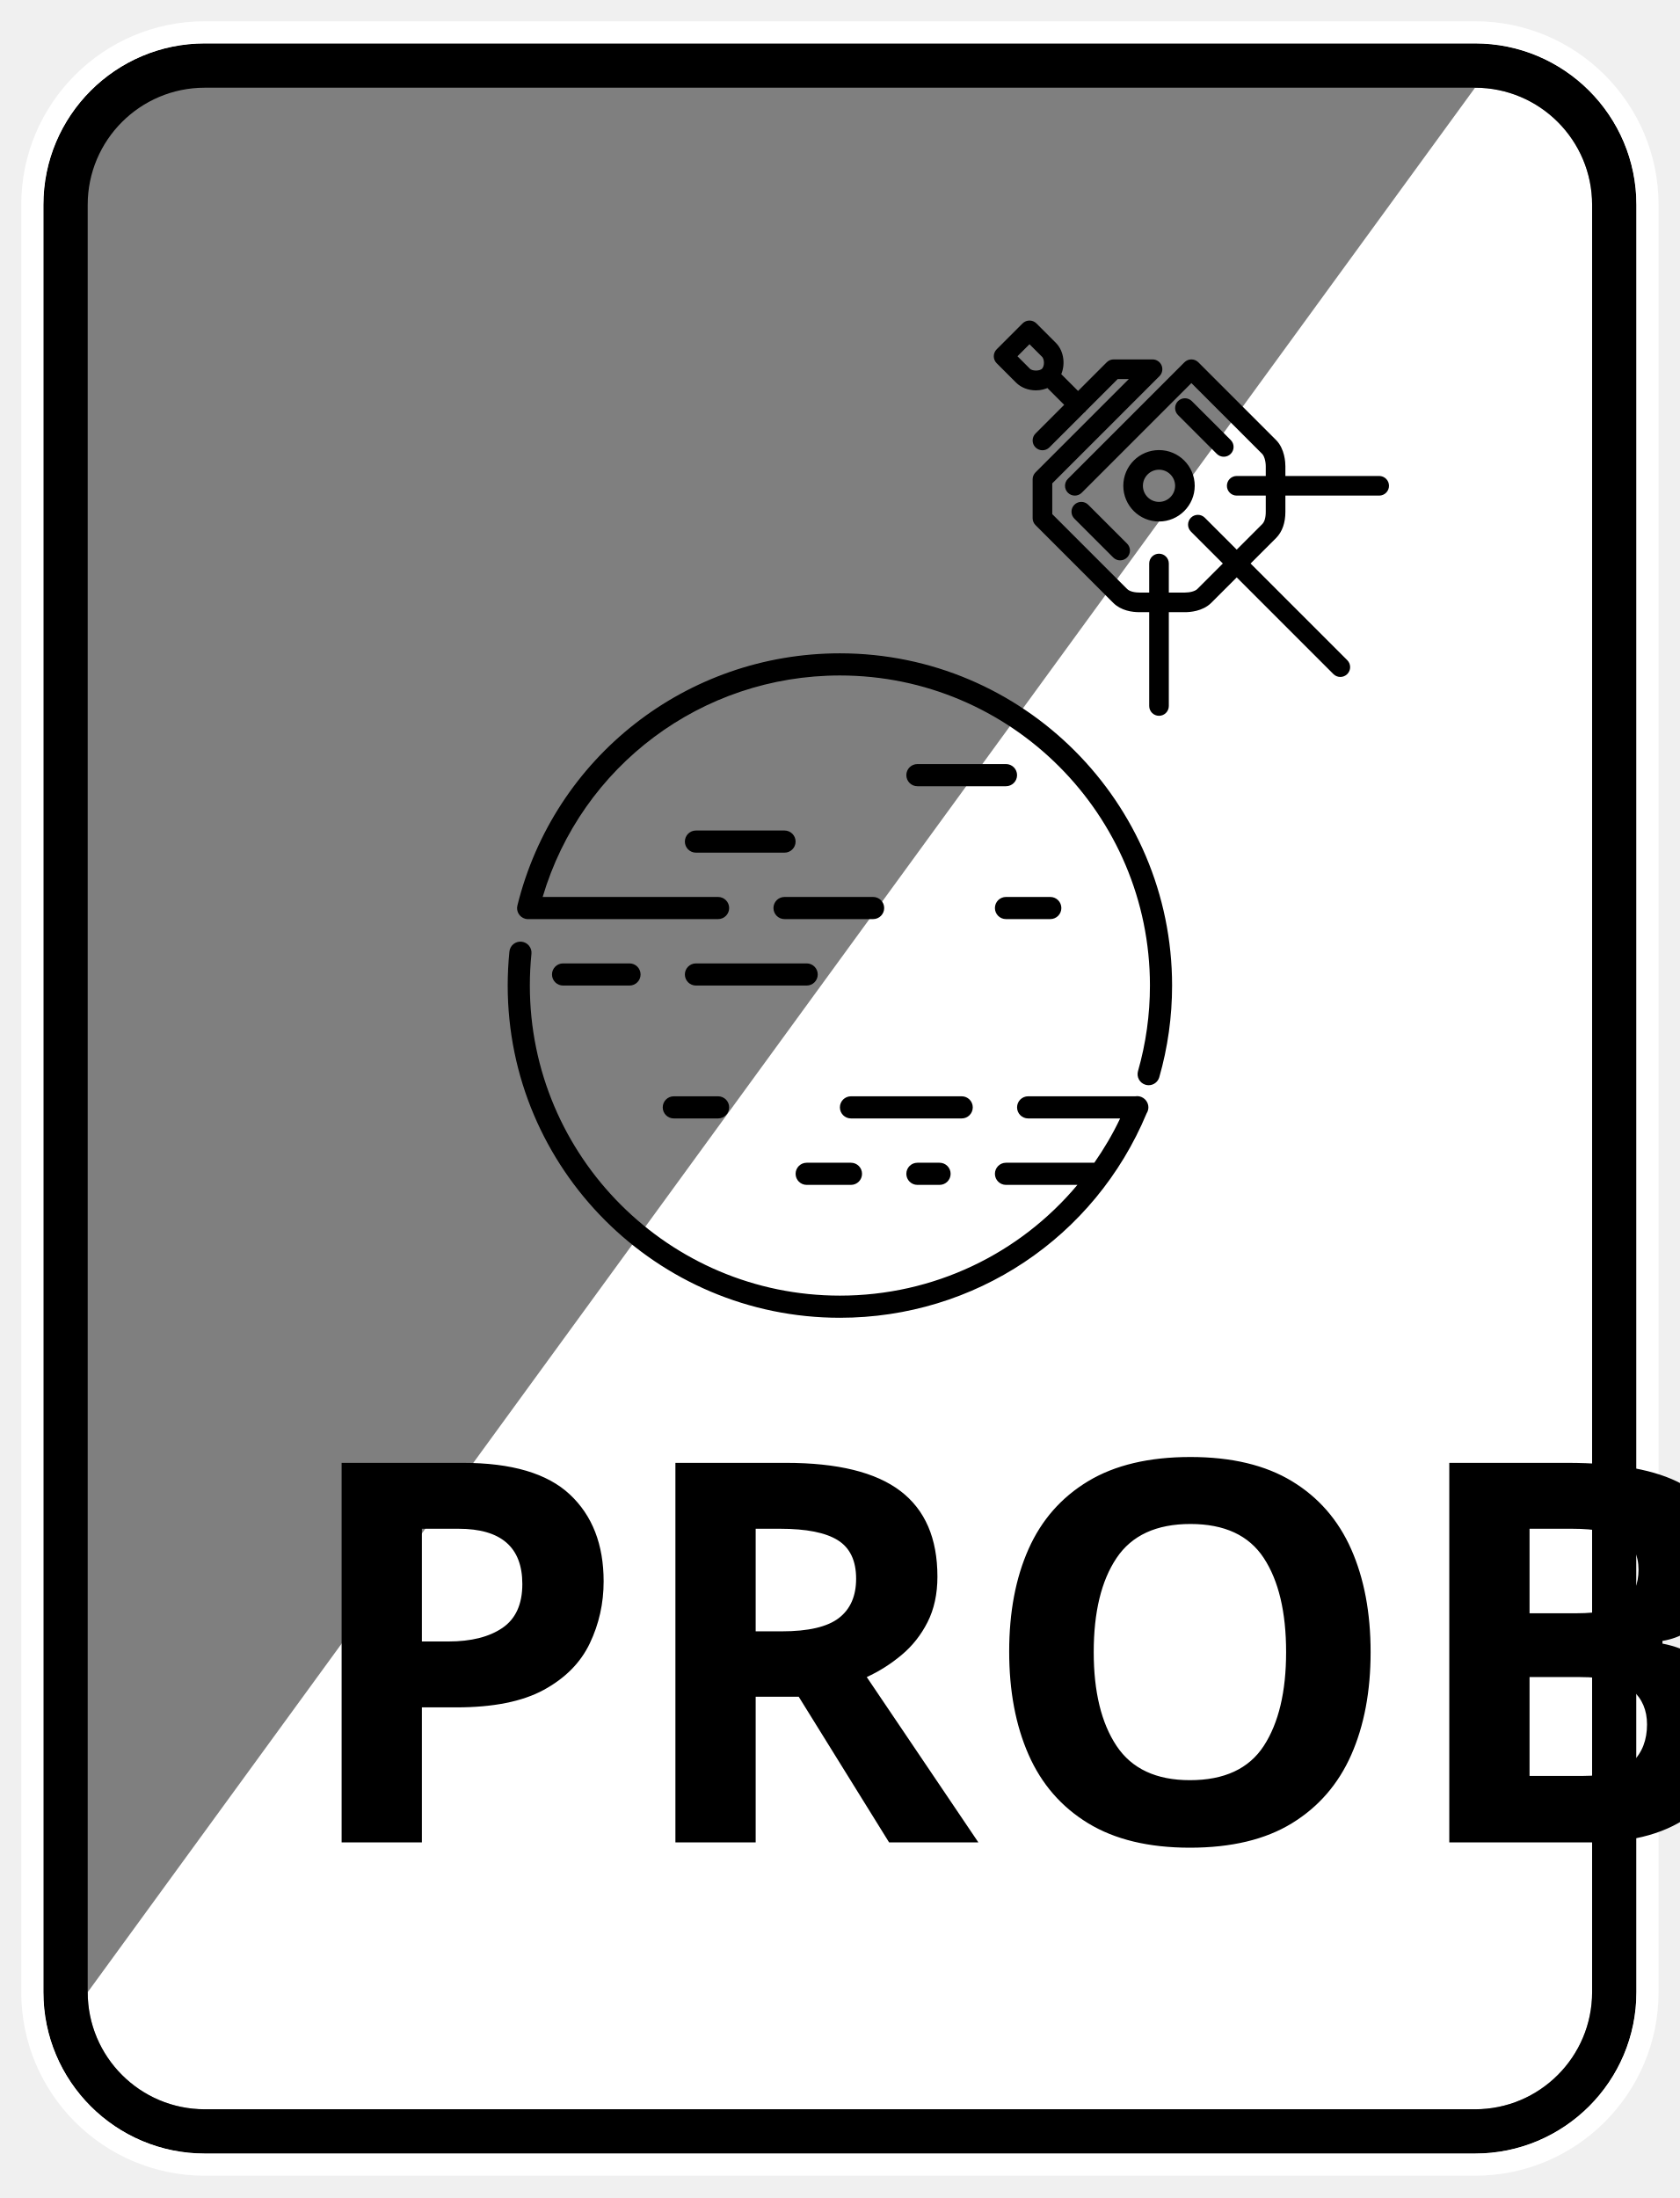
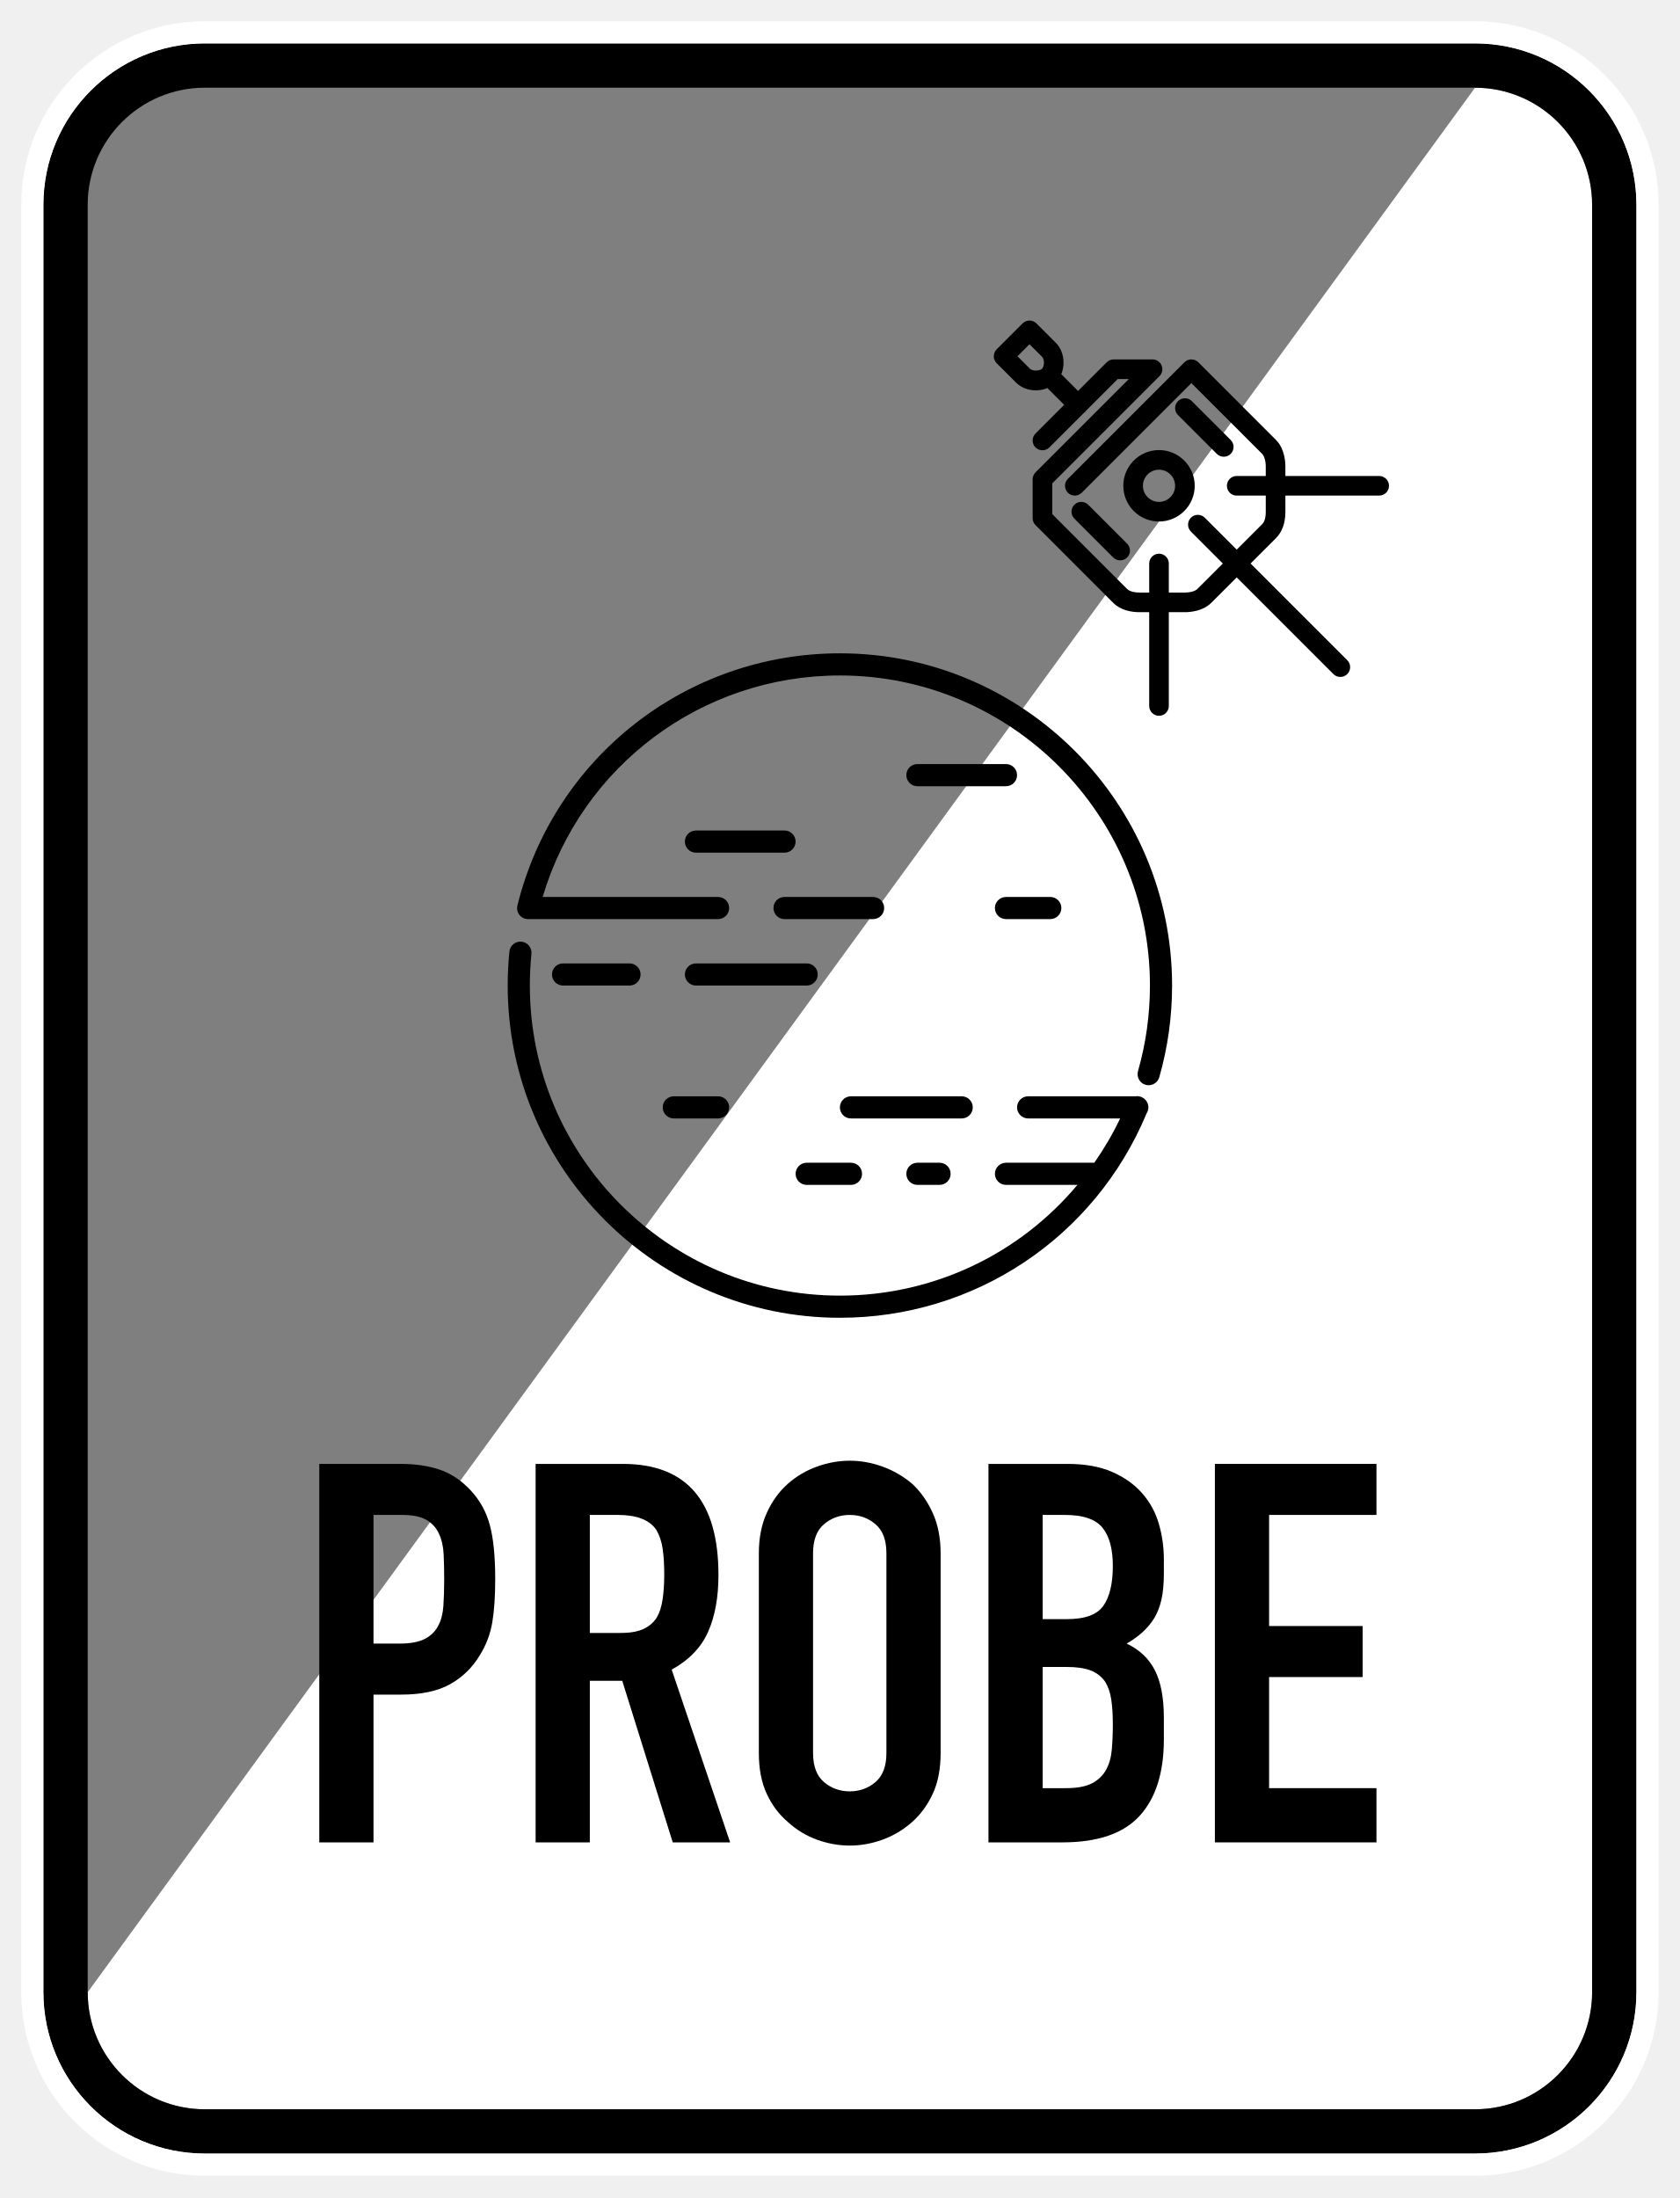
<svg xmlns="http://www.w3.org/2000/svg" width="100%" height="100%" viewBox="0 0 632 827" version="1.1" xml:space="preserve" style="fill-rule:evenodd;clip-rule:evenodd;stroke-linejoin:round;stroke-miterlimit:2;">
  <g transform="matrix(1,0,0,1,-17.0407,-9.99863)">
    <g transform="matrix(1,0,0,1,-1176.69,-816.424)">
      <path d="M1809.49,903.473L1809.49,1575.99C1809.49,1609.5 1782.28,1636.7 1748.77,1636.7L1270.78,1636.7C1237.27,1636.7 1210.06,1609.5 1210.06,1575.99L1210.06,903.473C1210.06,869.962 1237.27,842.756 1270.78,842.756L1748.77,842.756C1782.28,842.756 1809.49,869.962 1809.49,903.473Z" style="fill:white;" />
    </g>
    <g transform="matrix(1,0,0,1,-1176.69,-816.424)">
      <path d="M1809.49,903.473L1809.49,1575.99C1809.49,1609.5 1782.28,1636.7 1748.77,1636.7L1270.78,1636.7C1237.27,1636.7 1210.06,1609.5 1210.06,1575.99L1210.06,903.473C1210.06,869.962 1237.27,842.756 1270.78,842.756L1748.77,842.756C1782.28,842.756 1809.49,869.962 1809.49,903.473ZM1792.82,903.473C1792.82,879.161 1773.08,859.422 1748.77,859.422L1226.73,1575.99C1226.73,1600.3 1246.46,1620.04 1270.78,1620.04L1748.77,1620.04C1773.08,1620.04 1792.82,1600.3 1792.82,1575.99L1792.82,903.473Z" style="fill-opacity:0.5;" />
    </g>
    <g transform="matrix(1,0,0,1,-1176.69,-816.424)">
      <path d="M1809.49,903.473L1809.49,1575.99C1809.49,1609.5 1782.28,1636.7 1748.77,1636.7L1270.78,1636.7C1237.27,1636.7 1210.06,1609.5 1210.06,1575.99L1210.06,903.473C1210.06,869.962 1237.27,842.756 1270.78,842.756L1748.77,842.756C1782.28,842.756 1809.49,869.962 1809.49,903.473ZM1792.82,903.473C1792.82,879.161 1773.08,859.422 1748.77,859.422L1270.78,859.422C1246.46,859.422 1226.73,879.161 1226.73,903.473L1226.73,1575.99C1226.73,1600.3 1246.46,1620.04 1270.78,1620.04L1748.77,1620.04C1773.08,1620.04 1792.82,1600.3 1792.82,1575.99L1792.82,903.473Z" />
    </g>
    <g transform="matrix(1,0,0,1,-1176.69,-816.424)">
      <path d="M1817.82,903.473L1817.82,1575.99C1817.82,1614.1 1786.88,1645.04 1748.77,1645.04L1270.78,1645.04C1232.67,1645.04 1201.73,1614.1 1201.73,1575.99L1201.73,903.473C1201.73,865.363 1232.67,834.422 1270.78,834.422L1748.77,834.422C1786.88,834.422 1817.82,865.363 1817.82,903.473ZM1809.49,903.473C1809.49,869.962 1782.28,842.756 1748.77,842.756L1270.78,842.756C1237.27,842.756 1210.06,869.962 1210.06,903.473L1210.06,1575.99C1210.06,1609.5 1237.27,1636.7 1270.78,1636.7L1748.77,1636.7C1782.28,1636.7 1809.49,1609.5 1809.49,1575.99L1809.49,903.473Z" style="fill:white;" />
    </g>
    <g transform="matrix(1,0,0,1,-1176.69,-858.917)">
      <g>
        <g transform="matrix(4.16667,0,0,4.16667,1384.77,1114.73)">
          <path d="M16,29C16,29.552 16.448,30 17,30L27,30C27.552,30 28,29.552 28,29C28,28.448 27.552,28 27,28L17,28C16.448,28 16,28.448 16,29ZM11,30C11.552,30 12,29.552 12,29C12,28.448 11.552,28 11,28L5,28C4.448,28 4,28.448 4,29C4,29.552 4.448,30 5,30L11,30ZM14,41C14,41.552 14.448,42 15,42L19,42C19.552,42 20,41.552 20,41C20,40.448 19.552,40 19,40L15,40C14.448,40 14,40.448 14,41ZM27,46C26.448,46 26,46.448 26,47C26,47.552 26.448,48 27,48L31,48C31.553,48 32,47.552 32,47C32,46.448 31.553,46 31,46L27,46ZM37,46C36.447,46 36,46.448 36,47C36,47.552 36.447,48 37,48L39,48C39.553,48 40,47.552 40,47C40,46.448 39.553,46 39,46L37,46ZM30,41C30,41.552 30.448,42 31,42L41,42C41.553,42 42,41.552 42,41C42,40.448 41.553,40 41,40L31,40C30.448,40 30,40.448 30,41ZM57.244,40.07C57.067,39.993 56.875,39.969 56.688,40L47,40C46.447,40 46,40.448 46,41C46,41.552 46.447,42 47,42L55.308,42C54.639,43.414 53.85,44.743 52.977,46L45,46C44.447,46 44,46.448 44,47C44,47.552 44.447,48 45,48L51.449,48C46.226,54.24 38.46,58 30,58C14.561,58 2,45.439 2,30C2,29.046 2.048,28.082 2.145,27.135C2.2,26.586 1.799,26.095 1.25,26.04C0.692,25.985 0.21,26.386 0.154,26.934C0.052,27.947 0,28.979 0,30C0,46.542 13.458,60 30,60C42.167,60 53.016,52.765 57.696,41.549C57.765,41.444 57.813,41.325 57.841,41.197C57.937,40.732 57.68,40.258 57.244,40.07ZM30,0C16.169,0 4.193,9.364 0.876,22.772C0.746,23.298 1.06,23.825 1.582,23.97C1.707,24.005 1.833,24.013 1.955,24L19,24C19.552,24 20,23.552 20,23C20,22.448 19.552,22 19,22L3.158,22C6.668,10.16 17.525,2 30,2C45.439,2 58,14.561 58,30C58,32.626 57.637,35.225 56.922,37.725C56.77,38.256 57.076,38.81 57.607,38.961C57.699,38.988 57.792,39 57.884,39C58.318,39 58.719,38.714 58.844,38.275C59.611,35.597 60,32.813 60,30C60,13.458 46.542,0 30,0ZM45,10L37,10C36.447,10 36,10.448 36,11C36,11.552 36.447,12 37,12L45,12C45.553,12 46,11.552 46,11C46,10.448 45.553,10 45,10ZM26,17C26,16.448 25.552,16 25,16L17,16C16.448,16 16,16.448 16,17C16,17.552 16.448,18 17,18L25,18C25.552,18 26,17.552 26,17ZM44,23C44,23.552 44.447,24 45,24L49,24C49.553,24 50,23.552 50,23C50,22.448 49.553,22 49,22L45,22C44.447,22 44,22.448 44,23ZM24,23C24,22.448 24.448,22 25,22L33,22C33.553,22 34,22.448 34,23C34,23.552 33.553,24 33,24L25,24C24.448,24 24,23.552 24,23Z" />
        </g>
        <g transform="matrix(2.43674,0,0,2.43674,1568.93,990.777)">
          <path d="M18.293,35.707L12.293,29.707C11.902,29.316 11.902,28.684 12.293,28.293C12.684,27.902 13.316,27.902 13.707,28.293L19.707,34.293C20.098,34.684 20.098,35.316 19.707,35.707C19.512,35.902 19.256,36 19,36C18.744,36 18.488,35.902 18.293,35.707M34.293,19.707L28.293,13.707C27.902,13.316 27.902,12.684 28.293,12.293C28.684,11.902 29.316,11.902 29.707,12.293L35.707,18.293C36.098,18.684 36.098,19.316 35.707,19.707C35.512,19.902 35.256,20 35,20C34.744,20 34.488,19.902 34.293,19.707M28,25C28,26.654 26.654,28 25,28C23.346,28 22,26.654 22,25C22,23.346 23.346,22 25,22C26.654,22 28,23.346 28,25M20,25C20,27.757 22.243,30 25,30C27.757,30 30,27.757 30,25C30,22.243 27.757,20 25,20C22.243,20 20,22.243 20,25M4.707,7.293L2.414,5L5,2.414L7.293,4.707C7.897,5.311 7.897,6.689 7.293,7.293C6.721,7.865 5.279,7.865 4.707,7.293M59,24L44,24L44,22C44,21.434 43.907,19.493 42.707,18.293L30.707,6.293C30.316,5.902 29.684,5.902 29.293,6.293L11.293,24.293C10.902,24.684 10.902,25.316 11.293,25.707C11.684,26.098 12.316,26.098 12.707,25.707L30,8.414L41.293,19.707C41.716,20.13 42,21.051 42,22L42,24L37,24C36.447,24 36,24.448 36,25C36,25.552 36.447,26 37,26L42,26L42,29C42,30.067 41.769,30.817 41.293,31.293L37,35.586L31.707,30.293C31.316,29.902 30.684,29.902 30.293,30.293C29.902,30.684 29.902,31.316 30.293,31.707L35.586,37L31.293,41.293C30.772,41.814 29.767,42 29,42L26,42L26,37C26,36.448 25.552,36 25,36C24.448,36 24,36.448 24,37L24,42L22,42C21.408,42 20.322,41.908 19.707,41.293L8,29.586L8,24.414L24.707,7.707C24.993,7.421 25.079,6.991 24.924,6.617C24.769,6.244 24.404,6 24,6L18,6C17.735,6 17.481,6.105 17.293,6.293L12.5,11.086L9.29,7.876C10.042,6.432 9.857,4.443 8.707,3.293L5.707,0.293C5.316,-0.098 4.684,-0.098 4.293,0.293L0.293,4.293C-0.098,4.684 -0.098,5.316 0.293,5.707L3.293,8.707C3.956,9.37 4.942,9.75 6,9.75C6.681,9.75 7.321,9.578 7.876,9.29L11.086,12.5L6.293,17.293C5.902,17.684 5.902,18.316 6.293,18.707C6.684,19.098 7.316,19.098 7.707,18.707L13.106,13.309C13.145,13.279 13.191,13.264 13.228,13.228C13.264,13.191 13.279,13.145 13.309,13.105L18.414,8L21.586,8L6.293,23.293C6.105,23.48 6,23.735 6,24L6,30C6,30.265 6.105,30.52 6.293,30.707L18.293,42.707C19.361,43.776 20.898,44 22,44L24,44L24,59C24,59.552 24.448,60 25,60C25.552,60 26,59.552 26,59L26,44L29,44C29.726,44 31.54,43.874 32.707,42.707L37,38.414L52.293,53.707C52.488,53.902 52.744,54 53,54C53.256,54 53.512,53.902 53.707,53.707C54.098,53.316 54.098,52.684 53.707,52.293L38.414,37L42.707,32.707C43.565,31.849 44,30.602 44,29L44,26L59,26C59.553,26 60,25.552 60,25C60,24.448 59.553,24 59,24" style="stroke:black;stroke-width:1.03px;" />
        </g>
      </g>
-       <g transform="matrix(1,0,0,1,41.0948,-206.777)">
-         <g transform="matrix(200,0,0,200,1674.18,1768.89)">
-                 </g>
-         <text x="1263.18px" y="1768.89px" style="font-family:'DINCondensed-Bold', 'DIN Condensed';font-weight:700;font-stretch:condensed;font-size:200px;">PROBE</text>
+       <g transform="matrix(0.455618,0,0,0.67029,719.368,325.682)">
+         <path d="M1304.83,1844.62L1304.83,1632.17L1371.99,1632.17C1384.29,1632.17 1395.11,1633.27 1404.48,1635.46C1413.84,1637.64 1422.33,1641.52 1429.94,1647.09C1437.55,1652.66 1442.81,1659.18 1445.74,1666.64C1448.67,1674.1 1450.13,1684.19 1450.13,1696.92C1450.13,1706.47 1449.33,1714.53 1447.72,1721.09C1446.11,1727.65 1442.67,1733.82 1437.4,1739.59C1431.25,1746.55 1423.06,1751.97 1412.82,1755.85C1402.58,1759.73 1389.11,1761.67 1372.43,1761.67L1349.61,1761.67L1349.61,1844.62L1304.83,1844.62ZM1349.61,1660.82L1349.61,1733.03L1371.12,1733.03C1380.19,1733.03 1387.21,1732.13 1392.19,1730.34C1397.16,1728.55 1400.82,1726.06 1403.16,1722.88C1405.5,1719.9 1406.89,1716.22 1407.33,1711.84C1407.77,1707.47 1407.99,1702.59 1407.99,1697.22C1407.99,1692.25 1407.84,1687.52 1407.55,1683.05C1407.26,1678.57 1405.94,1674.64 1403.6,1671.26C1401.26,1667.88 1397.75,1665.29 1393.07,1663.5C1388.38,1661.71 1381.65,1660.82 1372.87,1660.82L1349.61,1660.82Z" style="fill-rule:nonzero;" />
+         <path d="M1528.27,1660.82L1528.27,1727.06L1553.73,1727.06C1561.63,1727.06 1567.92,1726.31 1572.6,1724.82C1577.28,1723.33 1580.94,1721.19 1583.58,1718.4C1585.92,1715.62 1587.53,1712.19 1588.4,1708.11C1589.28,1704.03 1589.72,1699.31 1589.72,1693.94C1589.72,1688.57 1589.28,1683.84 1588.4,1679.77C1587.53,1675.69 1585.77,1672.16 1583.14,1669.17C1577.58,1663.6 1567.04,1660.82 1551.53,1660.82L1528.27,1660.82ZM1483.49,1844.62L1483.49,1632.17L1555.48,1632.17C1608.16,1632.17 1634.5,1652.96 1634.5,1694.54C1634.5,1707.07 1631.64,1717.71 1625.93,1726.46C1620.23,1735.21 1610.2,1742.28 1595.87,1747.65L1644.15,1844.62L1596.74,1844.62L1555.04,1753.91L1528.27,1753.91L1528.27,1844.62L1483.49,1844.62Z" style="fill-rule:nonzero;" />
+         <path d="M1667.86,1682.3C1667.86,1673.75 1670.05,1666.19 1674.44,1659.62C1678.83,1653.06 1684.68,1647.59 1692,1643.21C1699.02,1639.04 1707,1635.85 1715.92,1633.67C1724.85,1631.48 1733.85,1630.38 1742.92,1630.38C1751.99,1630.38 1760.99,1631.48 1769.91,1633.67C1778.84,1635.85 1786.96,1639.04 1794.28,1643.21C1801.3,1647.59 1807.01,1653.06 1811.4,1659.62C1815.79,1666.19 1817.98,1673.75 1817.98,1682.3L1817.98,1794.49C1817.98,1803.44 1815.79,1811.1 1811.4,1817.47C1807.01,1823.83 1801.3,1829.1 1794.28,1833.28C1786.96,1837.66 1778.84,1840.94 1769.91,1843.13C1760.99,1845.32 1751.99,1846.41 1742.92,1846.41C1733.85,1846.41 1724.85,1845.32 1715.92,1843.13C1707,1840.94 1699.02,1837.66 1692,1833.28C1684.68,1829.1 1678.83,1823.83 1674.44,1817.47C1670.05,1811.1 1667.86,1803.44 1667.86,1794.49L1667.86,1682.3ZM1712.63,1794.49C1712.63,1801.85 1715.63,1807.27 1721.63,1810.75C1727.63,1814.24 1734.73,1815.98 1742.92,1815.98C1751.11,1815.98 1758.21,1814.24 1764.21,1810.75C1770.21,1807.27 1773.21,1801.85 1773.21,1794.49L1773.21,1682.3C1773.21,1674.94 1770.21,1669.52 1764.21,1666.04C1758.21,1662.56 1751.11,1660.82 1742.92,1660.82C1734.73,1660.82 1727.63,1662.56 1721.63,1666.04C1715.63,1669.52 1712.63,1674.94 1712.63,1682.3L1712.63,1794.49Z" style="fill-rule:nonzero;" />
+         <path d="M1857.49,1844.62L1857.49,1632.17L1922.89,1632.17C1937.23,1632.17 1949.45,1633.67 1959.55,1636.65C1969.64,1639.63 1977.91,1643.61 1984.35,1648.59C1990.79,1653.56 1995.4,1659.28 1998.18,1665.74C2000.96,1672.21 2002.35,1678.92 2002.35,1685.88L2002.35,1693.64C2002.35,1699.41 2001.69,1704.28 2000.37,1708.26C1999.06,1712.24 1997.08,1715.72 1994.44,1718.7C1989.47,1724.27 1981.86,1729.05 1971.62,1733.03C1982.15,1736.41 1989.91,1741.38 1994.88,1747.94C1999.86,1754.51 2002.35,1763.46 2002.35,1774.8L2002.35,1786.73C2002.35,1805.43 1995.69,1819.76 1982.37,1829.7C1969.06,1839.65 1947.77,1844.62 1918.51,1844.62L1857.49,1844.62ZM1902.26,1746.15L1902.26,1814.18L1921.58,1814.18C1930.65,1814.18 1937.75,1813.29 1942.87,1811.5C1947.99,1809.71 1951.87,1807.22 1954.5,1804.04C1957.13,1800.86 1958.74,1797.08 1959.33,1792.7C1959.91,1788.33 1960.21,1783.55 1960.21,1778.38C1960.21,1773.01 1959.77,1768.33 1958.89,1764.36C1958.01,1760.38 1956.26,1757 1953.62,1754.21C1950.69,1751.43 1946.75,1749.39 1941.77,1748.09C1936.8,1746.8 1930.21,1746.15 1922.02,1746.15L1902.26,1746.15ZM1902.26,1660.82L1902.26,1719.3L1922.45,1719.3C1937.38,1719.3 1947.4,1716.76 1952.52,1711.69C1957.65,1706.62 1960.21,1699.21 1960.21,1689.46C1960.21,1679.91 1957.35,1672.75 1951.65,1667.98C1945.94,1663.2 1935.62,1660.82 1920.7,1660.82L1902.26,1660.82Z" style="fill-rule:nonzero;" />
+         <path d="M2044.49,1844.62L2044.49,1632.17L2177.93,1632.17L2177.93,1660.82L2089.26,1660.82L2089.26,1723.18L2166.52,1723.18L2166.52,1751.82L2089.26,1751.82L2089.26,1814.18L2177.93,1814.18L2177.93,1844.62L2044.49,1844.62Z" style="fill-rule:nonzero;" />
      </g>
    </g>
  </g>
</svg>
